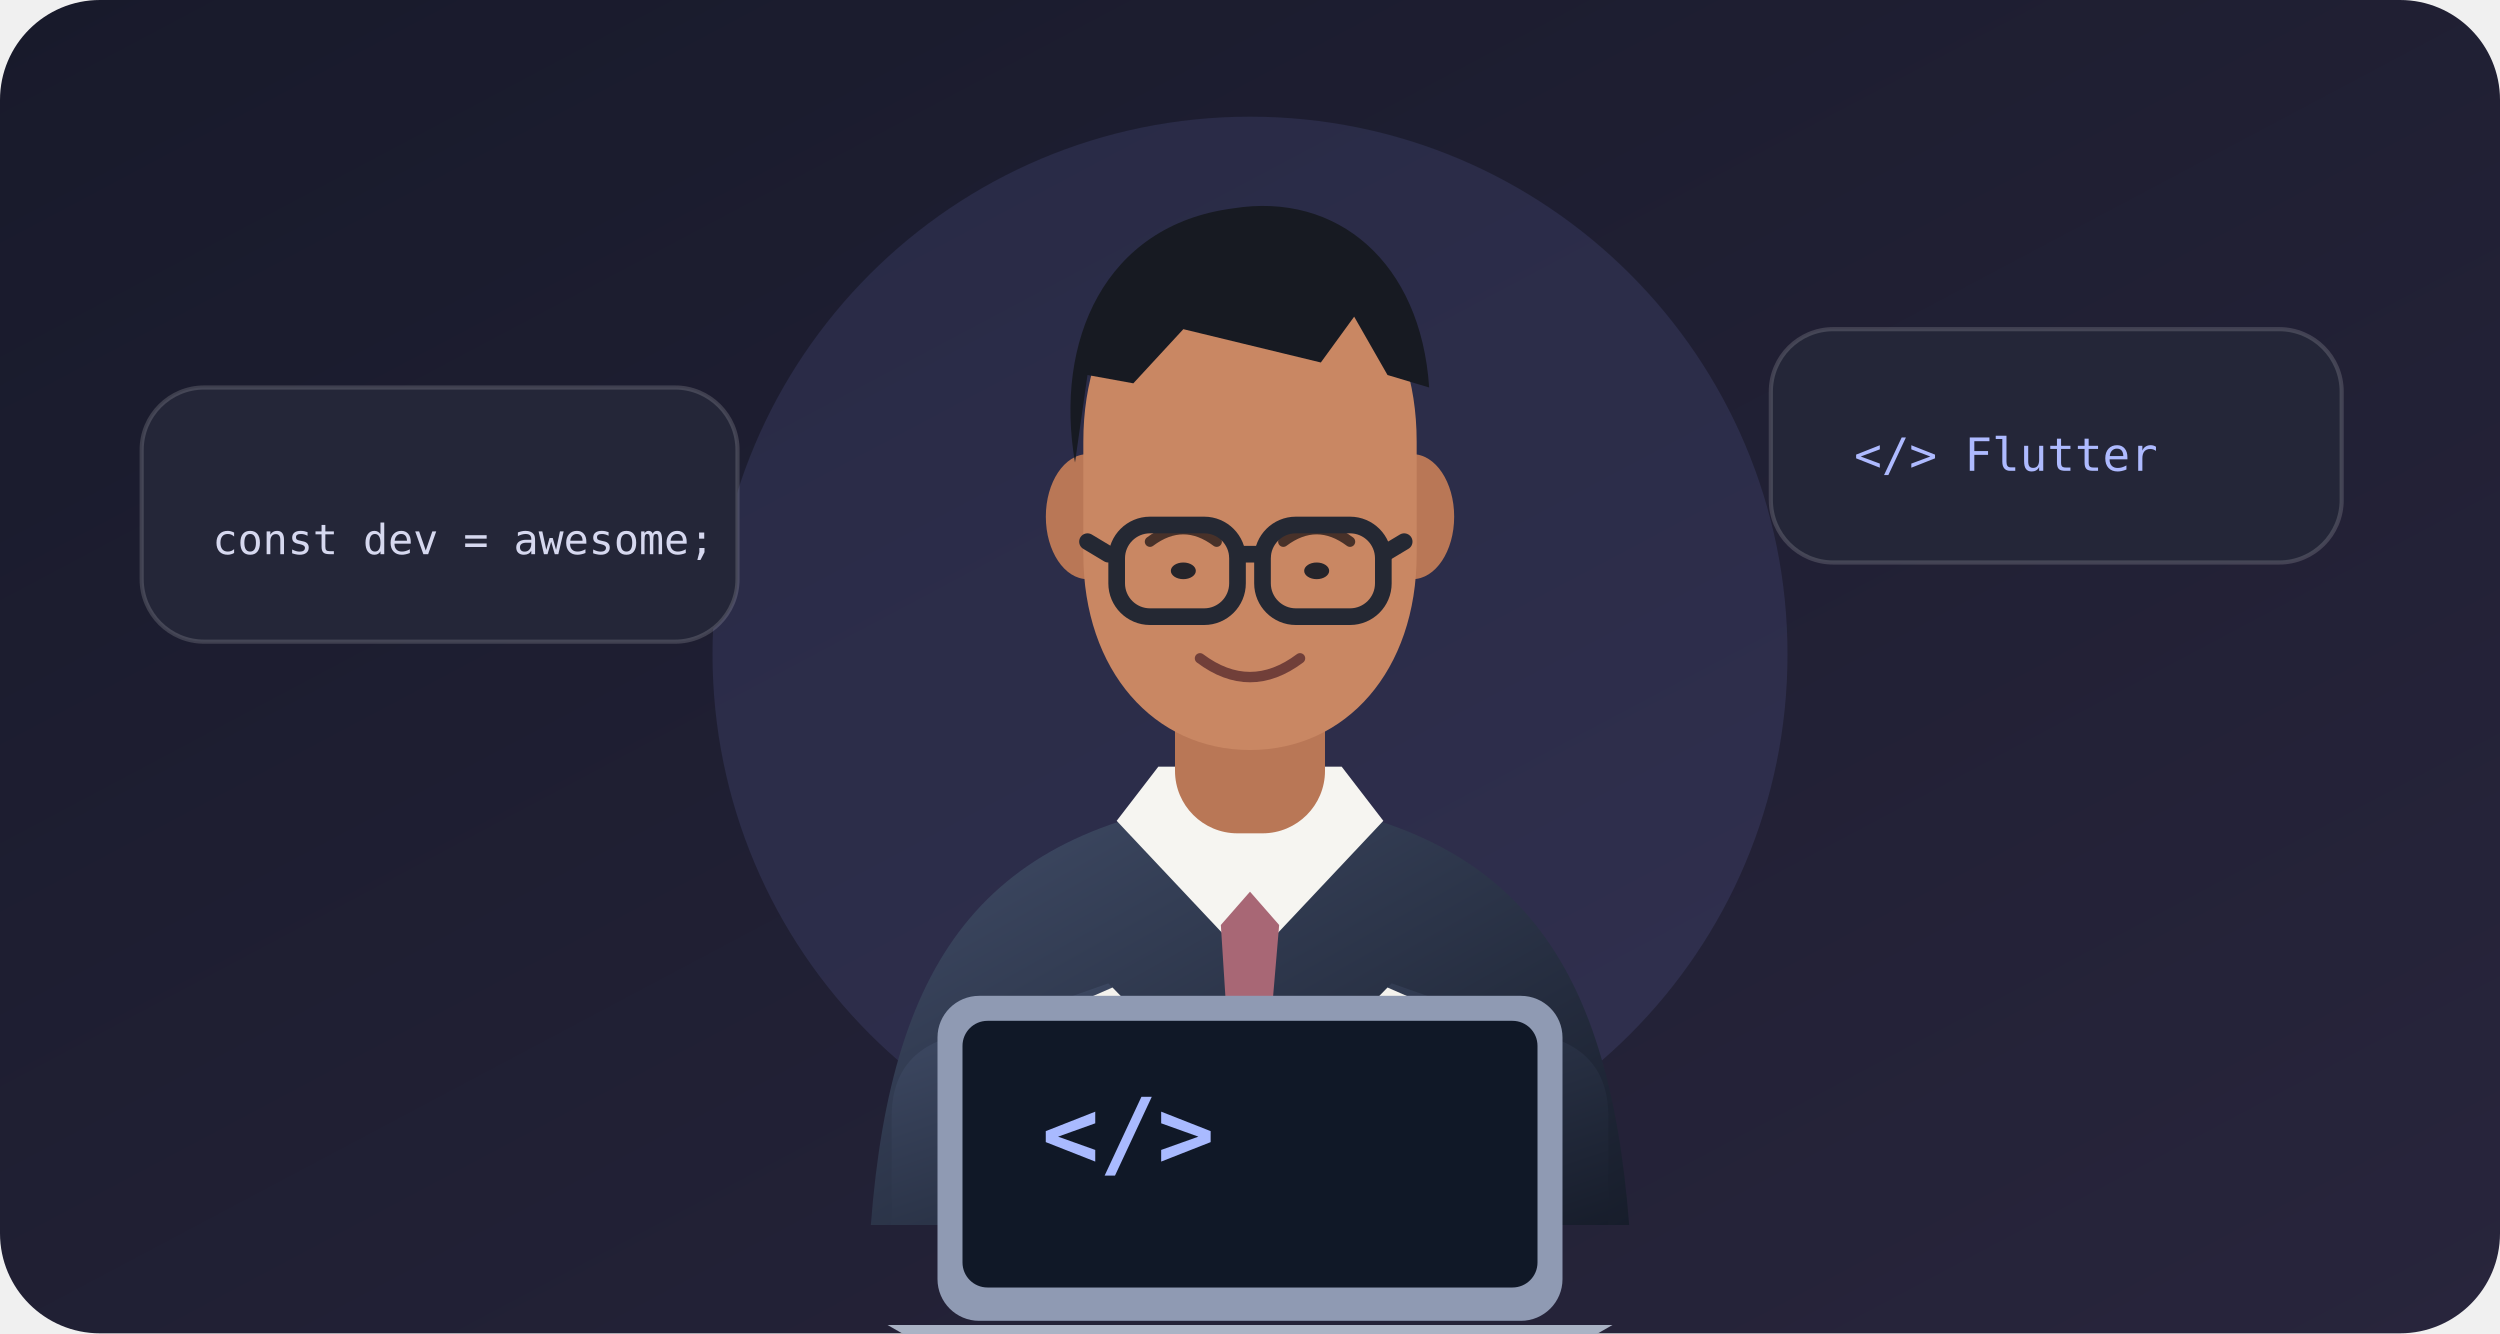
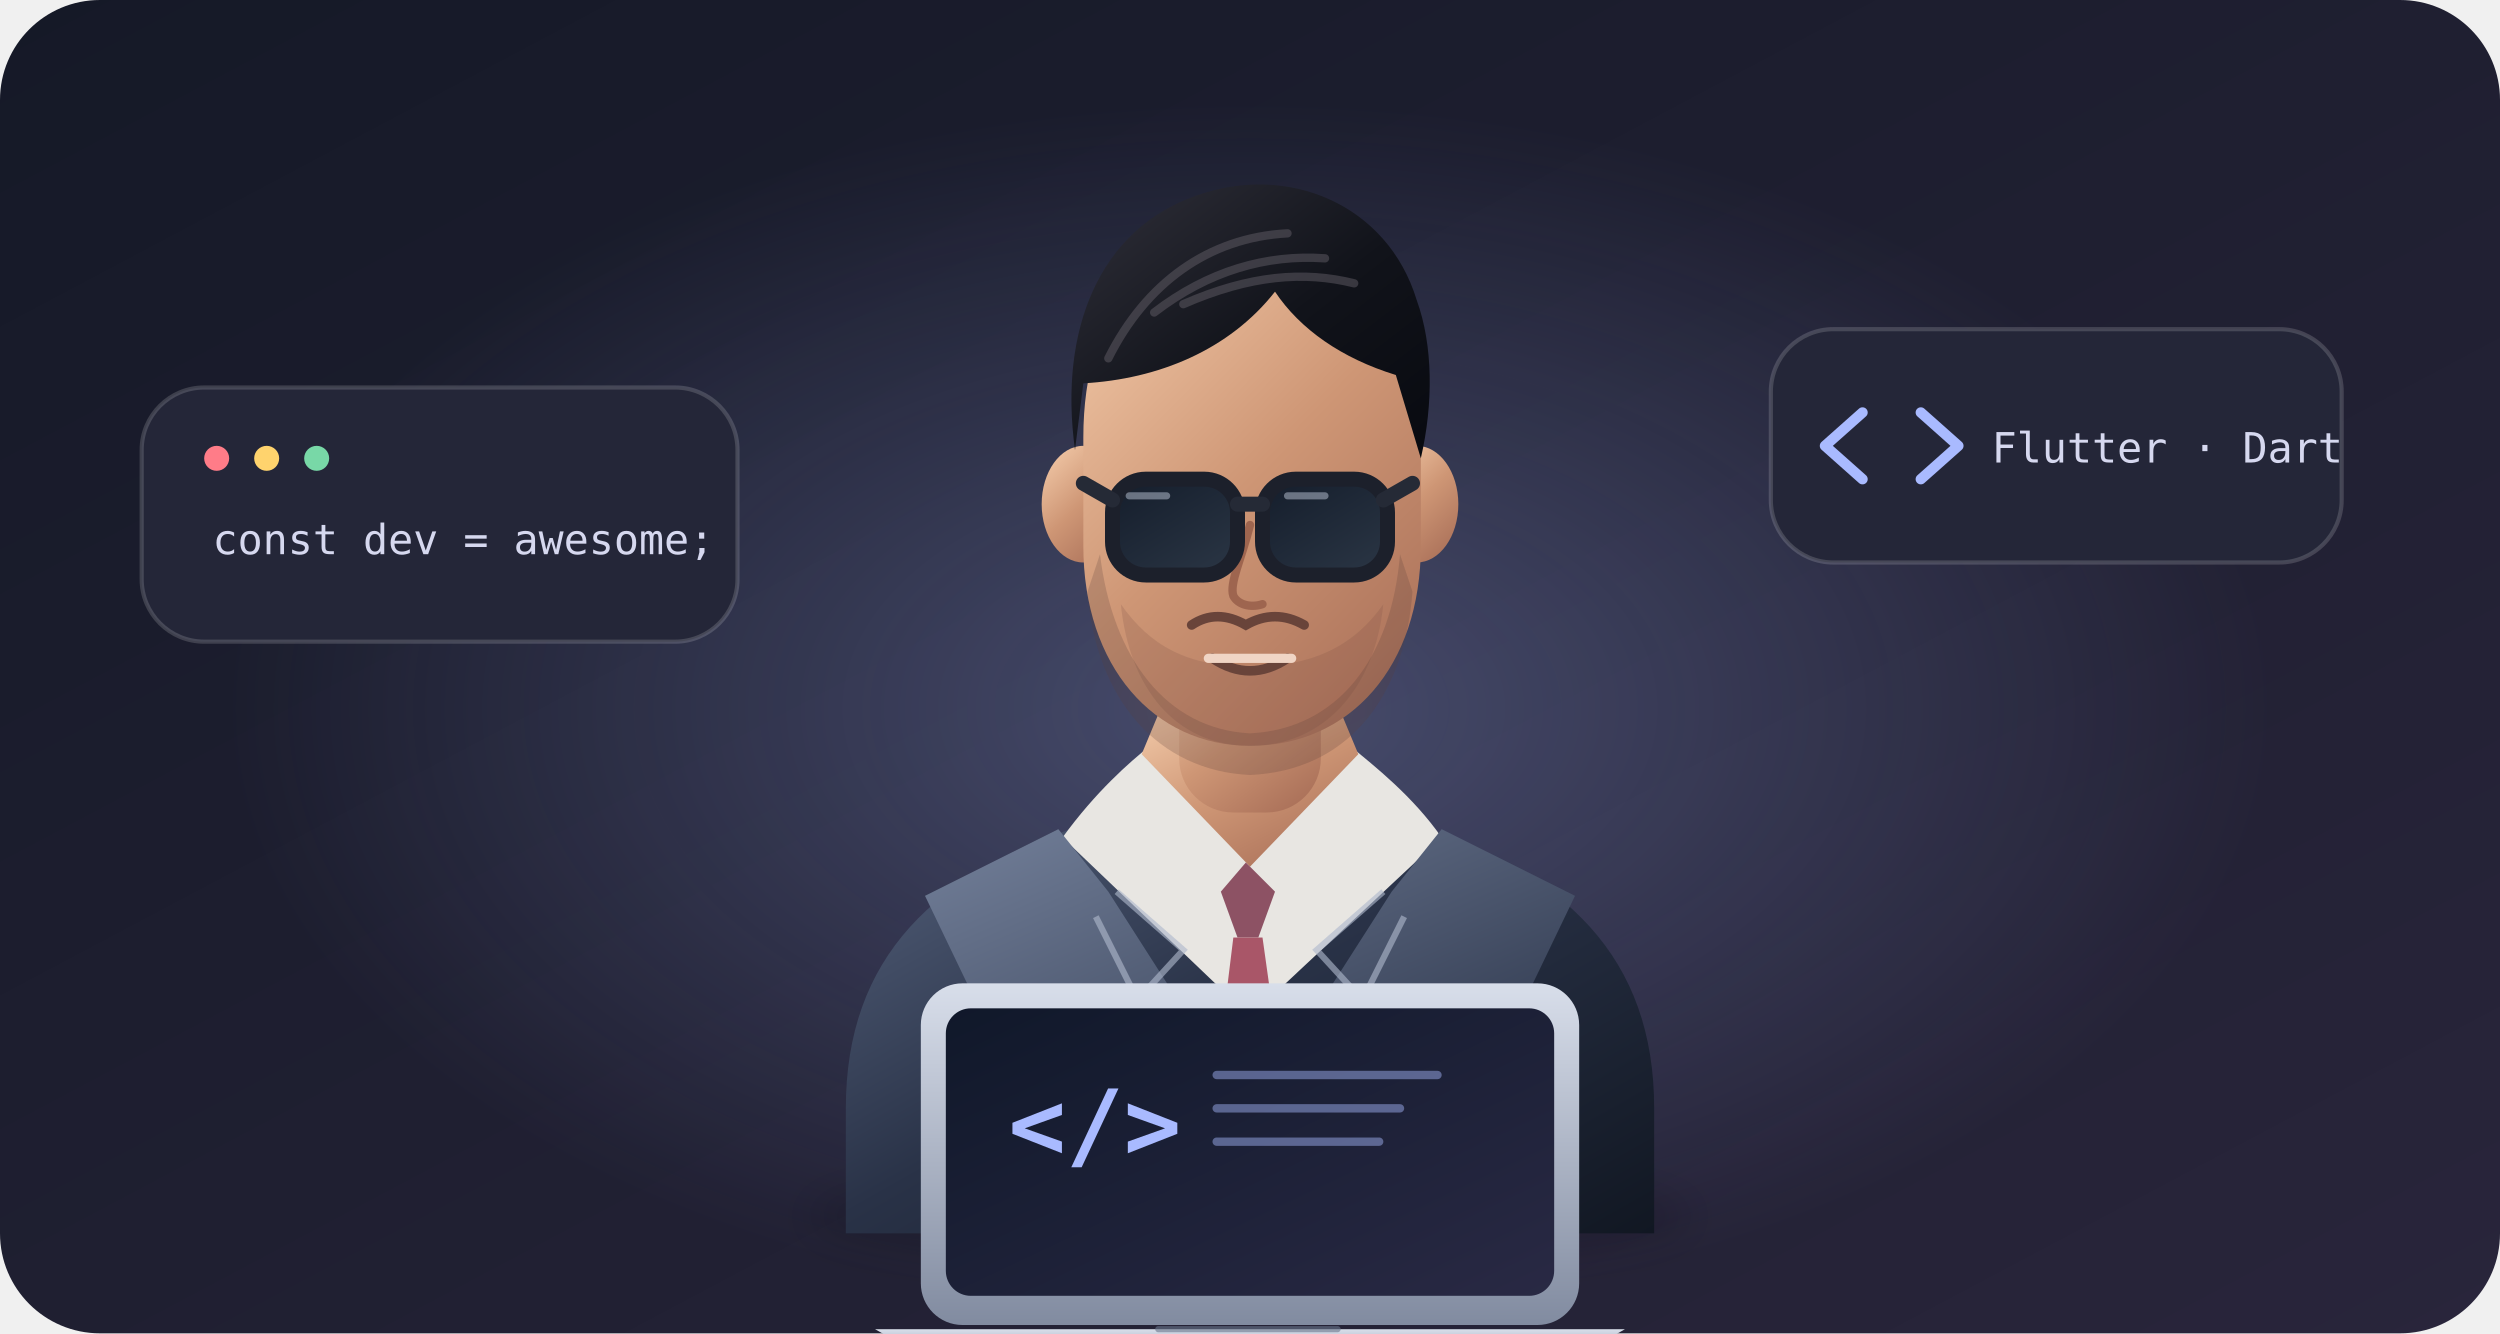
- <svg xmlns="http://www.w3.org/2000/svg" viewBox="0 0 600 320" role="img" aria-label="Illustrated software developer with laptop and code">
+ <svg xmlns="http://www.w3.org/2000/svg" viewBox="0 0 600 320" role="img" aria-label="Polished illustration of a software developer with glasses and laptop">
  <defs>
-     <linearGradient id="bg" x2="1" y2="1">
-       <stop stop-color="#181a2b" />
-       <stop offset="1" stop-color="#28253c" />
+     <linearGradient id="backdrop" x2="1" y2="1">
+       <stop stop-color="#151927" />
+       <stop offset="1" stop-color="#29253b" />
    </linearGradient>
-     <linearGradient id="coat" x2="1" y2="1">
-       <stop stop-color="#414d68" />
-       <stop offset="1" stop-color="#171d2b" />
+     <radialGradient id="halo">
+       <stop stop-color="#a9baff" stop-opacity=".29" />
+       <stop offset="1" stop-color="#a9baff" stop-opacity="0" />
+     </radialGradient>
+     <linearGradient id="jacket" x1="0" y1="0" x2="1" y2="1">
+       <stop stop-color="#596681" />
+       <stop offset=".48" stop-color="#293247" />
+       <stop offset="1" stop-color="#111722" />
    </linearGradient>
+     <linearGradient id="lapel" x1="0" y1="0" x2="1" y2="1">
+       <stop stop-color="#73809a" />
+       <stop offset="1" stop-color="#293247" />
+     </linearGradient>
+     <linearGradient id="skin" x1=".18" y1="0" x2=".85" y2="1">
+       <stop stop-color="#f0c6a5" />
+       <stop offset=".48" stop-color="#ce9675" />
+       <stop offset="1" stop-color="#a96f58" />
+     </linearGradient>
+     <linearGradient id="hair" x1="0" y1="0" x2="1" y2="1">
+       <stop stop-color="#30303a" />
+       <stop offset=".55" stop-color="#11131a" />
+       <stop offset="1" stop-color="#080a10" />
+     </linearGradient>
+     <linearGradient id="lens" x2=".8" y2="1">
+       <stop stop-color="#141d2b" />
+       <stop offset="1" stop-color="#293443" />
+     </linearGradient>
+     <linearGradient id="screen" x2="1" y2="1">
+       <stop stop-color="#10182a" />
+       <stop offset="1" stop-color="#292944" />
+     </linearGradient>
+     <linearGradient id="metal" x2="0" y2="1">
+       <stop stop-color="#d8deea" />
+       <stop offset="1" stop-color="#818ba0" />
+     </linearGradient>
+     <filter id="shadow" x="-.3" y="-.3" width="1.6" height="1.8">
+       <feGaussianBlur stdDeviation="5" />
+     </filter>
  </defs>
-   <rect width="600" height="320" rx="24" fill="url(#bg)" />
-   <circle cx="300" cy="157" r="129" fill="#8f9aff" opacity=".11" />
-   <rect x="34" y="93" width="143" height="61" rx="15" fill="#242638" stroke="#fff" stroke-opacity=".15" />
+   <rect width="600" height="320" rx="24" fill="url(#backdrop)" />
+   <ellipse cx="300" cy="170" rx="248" ry="145" fill="url(#halo)" />
+   <rect x="34" y="93" width="143" height="61" rx="15" fill="#242638" stroke="#fff" stroke-opacity=".16" />
+   <circle cx="52" cy="110" r="3" fill="#ff7c88" />
+   <circle cx="64" cy="110" r="3" fill="#ffd36d" />
+   <circle cx="76" cy="110" r="3" fill="#78d8a7" />
  <text x="51" y="133" fill="#d6d8ef" font-family="monospace" font-size="10">const dev = awesome;</text>
-   <rect x="425" y="79" width="137" height="56" rx="15" fill="#242638" stroke="#fff" stroke-opacity=".15" />
-   <text x="445" y="113" fill="#aebaff" font-family="monospace" font-size="11">&lt;/&gt; Flutter</text>
-   <path d="M209 294c5-65 28-97 91-103h0c63 6 86 38 91 103z" fill="url(#coat)" />
-   <path d="m268 197 32 34 32-34-10-13h-44z" fill="#f6f5f1" />
-   <path d="m293 222 7-8 7 8-4 47h-7z" fill="#a86775" />
-   <rect x="282" y="158" width="36" height="42" rx="15" fill="#b97756" />
-   <ellipse cx="261" cy="124" rx="10" ry="15" fill="#b97756" />
-   <ellipse cx="339" cy="124" rx="10" ry="15" fill="#b97756" />
-   <path d="M260 106c0-29 17-48 40-48s40 19 40 48v27c0 28-17 47-40 47s-40-19-40-47z" fill="#c98763" />
-   <path d="M258 111c-5-29 7-57 38-61 25-4 45 13 47 43l-10-3-8-14-8 11-33-8-12 13-11-2z" fill="#171a22" />
-   <path d="M276 130q8-6 16 0m16 0q8-6 16 0" fill="none" stroke="#483129" stroke-width="2.5" stroke-linecap="round" />
-   <ellipse cx="284" cy="137" rx="3" ry="2" fill="#25242a" />
-   <ellipse cx="316" cy="137" rx="3" ry="2" fill="#25242a" />
-   <g fill="none" stroke="#242833" stroke-width="4">
-     <rect x="268" y="126" width="29" height="22" rx="8" />
-     <rect x="303" y="126" width="29" height="22" rx="8" />
-     <path d="M297 133h6m-37 0-5-3m71 3 5-3" stroke-linecap="round" />
+   <rect x="425" y="79" width="137" height="56" rx="15" fill="#242638" stroke="#fff" stroke-opacity=".16" />
+   <path d="m447 99-9 8 9 8m14-16 9 8-9 8" fill="none" stroke="#a9baff" stroke-width="2.5" stroke-linecap="round" stroke-linejoin="round" />
+   <text x="478" y="111" fill="#d6d8ef" font-family="monospace" font-size="10">Flutter · Dart</text>
+   <ellipse cx="300" cy="292" rx="106" ry="12" fill="#000" opacity=".18" filter="url(#shadow)" />
+   <path d="M203 296v-30c0-36 21-57 60-69l37-11 37 11c39 12 60 33 60 69v30z" fill="url(#jacket)" />
+   <path d="M255 201c8-11 16-18 21-22h48c6 5 15 12 22 22l-46 43z" fill="#e8e6e2" />
+   <path d="m274 181 26 27 26-27-5-12h-42z" fill="url(#skin)" />
+   <path d="m299 207 7 7-4 11h-5l-4-11z" fill="#8d5264" />
+   <path d="m296 225h7l8 57-11 14-11-14z" fill="#a95668" />
+   <path d="M254 199 222 215l25 52 35-28-16-25zm92 0 32 16-25 52-35-28 16-25z" fill="url(#lapel)" />
+   <path d="m268 214 16 14-11 12-10-20m69-6-16 14 11 12 10-20" fill="none" stroke="#aeb8cb" stroke-opacity=".62" stroke-width="1.5" />
+   <rect x="283" y="157" width="34" height="38" rx="13" fill="url(#skin)" />
+   <ellipse cx="260" cy="121" rx="10" ry="14" fill="url(#skin)" />
+   <ellipse cx="340" cy="121" rx="10" ry="14" fill="url(#skin)" />
+   <path d="M260 105c0-31 16-50 40-50 25 0 41 19 41 50v26c0 29-17 48-41 48-23 0-40-19-40-48z" fill="url(#skin)" />
+   <path d="M269 145c7 10 16 15 31 15s25-5 32-15c-2 20-14 34-32 34s-29-14-31-34z" fill="#764d43" opacity=".2" />
+   <path d="M264 133c3 25 16 42 36 43 21-1 34-18 36-43l3 9c-2 26-16 43-39 44-22-1-37-18-39-44z" fill="#5a3c37" opacity=".23" />
+   <path d="M258 108c-4-29 6-53 29-61 22-8 46 2 53 25 4 11 4 25 1 38l-6-20c-13-4-23-11-29-20-11 14-28 21-46 22z" fill="url(#hair)" />
+   <path d="M266 86c9-18 24-29 43-30m-32 19c13-10 27-14 41-13m-34 11c16-7 29-8 41-5" fill="none" stroke="#6b6870" stroke-opacity=".44" stroke-width="2" stroke-linecap="round" />
+   <path d="M278 118q8-5 16 0m12 0q8-5 16 0" fill="none" stroke="#5b3f36" stroke-width="2.5" stroke-linecap="round" />
+   <ellipse cx="285" cy="126" rx="3.3" ry="2.5" fill="#24242a" />
+   <ellipse cx="316" cy="126" rx="3.3" ry="2.5" fill="#24242a" />
+   <path d="M300 126c-2 8-5 14-4 17 1 2 4 3 7 2" fill="none" stroke="#9e654f" stroke-width="2" stroke-linecap="round" />
+   <path d="M286 150q6-4 13 0 7-4 14 0m-22 8q9 6 18 0" fill="none" stroke="#69443a" stroke-width="2.3" stroke-linecap="round" />
+   <path d="M290 158h20" stroke="#f0d5c5" stroke-width="2.2" stroke-linecap="round" />
+   <g fill="url(#lens)" stroke="#1c202b" stroke-width="3.6">
+     <rect x="267" y="115" width="30" height="23" rx="8" />
+     <rect x="303" y="115" width="30" height="23" rx="8" />
  </g>
-   <path d="M288 158q12 9 24 0" fill="none" stroke="#713f39" stroke-width="2.5" stroke-linecap="round" />
-   <path d="M214 294v-26q0-17 18-20l34-12 34 35 34-35 34 12q18 3 18 20v26z" fill="url(#coat)" />
-   <path d="m267 237 33 34 33-34 16 7-25 50h-48l-25-50z" fill="#f4f2ed" />
-   <path d="m294 270 6-7 6 7-4 24h-5z" fill="#a86775" />
-   <rect x="225" y="239" width="150" height="78" rx="10" fill="#8f9ab3" />
-   <rect x="231" y="245" width="138" height="64" rx="6" fill="#101827" />
-   <text x="250" y="280" fill="#a9baff" font-family="monospace" font-size="23" font-weight="bold">&lt;/&gt;</text>
-   <path d="M213 318h174l-14 8H227z" fill="#aab3c5" />
+   <g fill="none" stroke="#252a36" stroke-width="3.6" stroke-linecap="round">
+     <path d="M297 121h6m-36-1-7-4m72 4 7-4" />
+   </g>
+   <path d="M271 119h9m29 0h9" stroke="#dbe5f6" stroke-opacity=".42" stroke-width="1.7" stroke-linecap="round" />
+   <rect x="221" y="236" width="158" height="82" rx="10" fill="url(#metal)" />
+   <rect x="227" y="242" width="146" height="69" rx="6" fill="url(#screen)" />
+   <text x="242" y="278" fill="#a9baff" font-family="monospace" font-size="23" font-weight="bold">&lt;/&gt;</text>
+   <path d="M292 258h53m-53 8h44m-44 8h39" stroke="#a9baff" stroke-opacity=".45" stroke-width="2" stroke-linecap="round" />
+   <path d="M210 319h180l-14 8H224z" fill="url(#metal)" />
+   <path d="M278 319h43" stroke="#69758b" stroke-opacity=".6" stroke-width="1.5" stroke-linecap="round" />
</svg>
